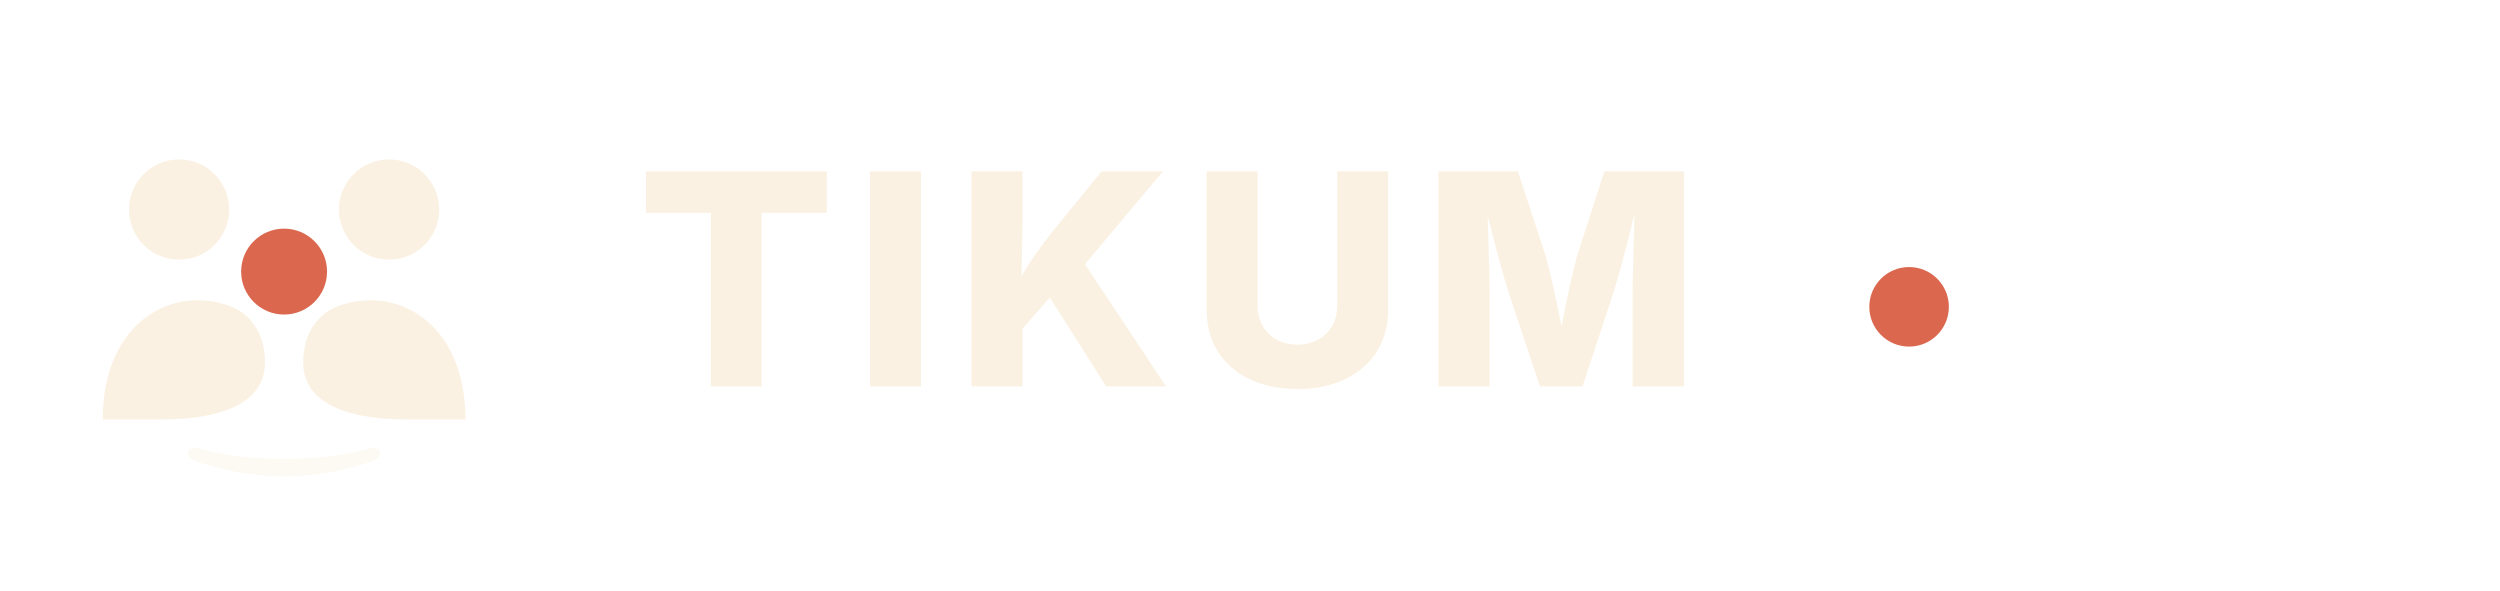
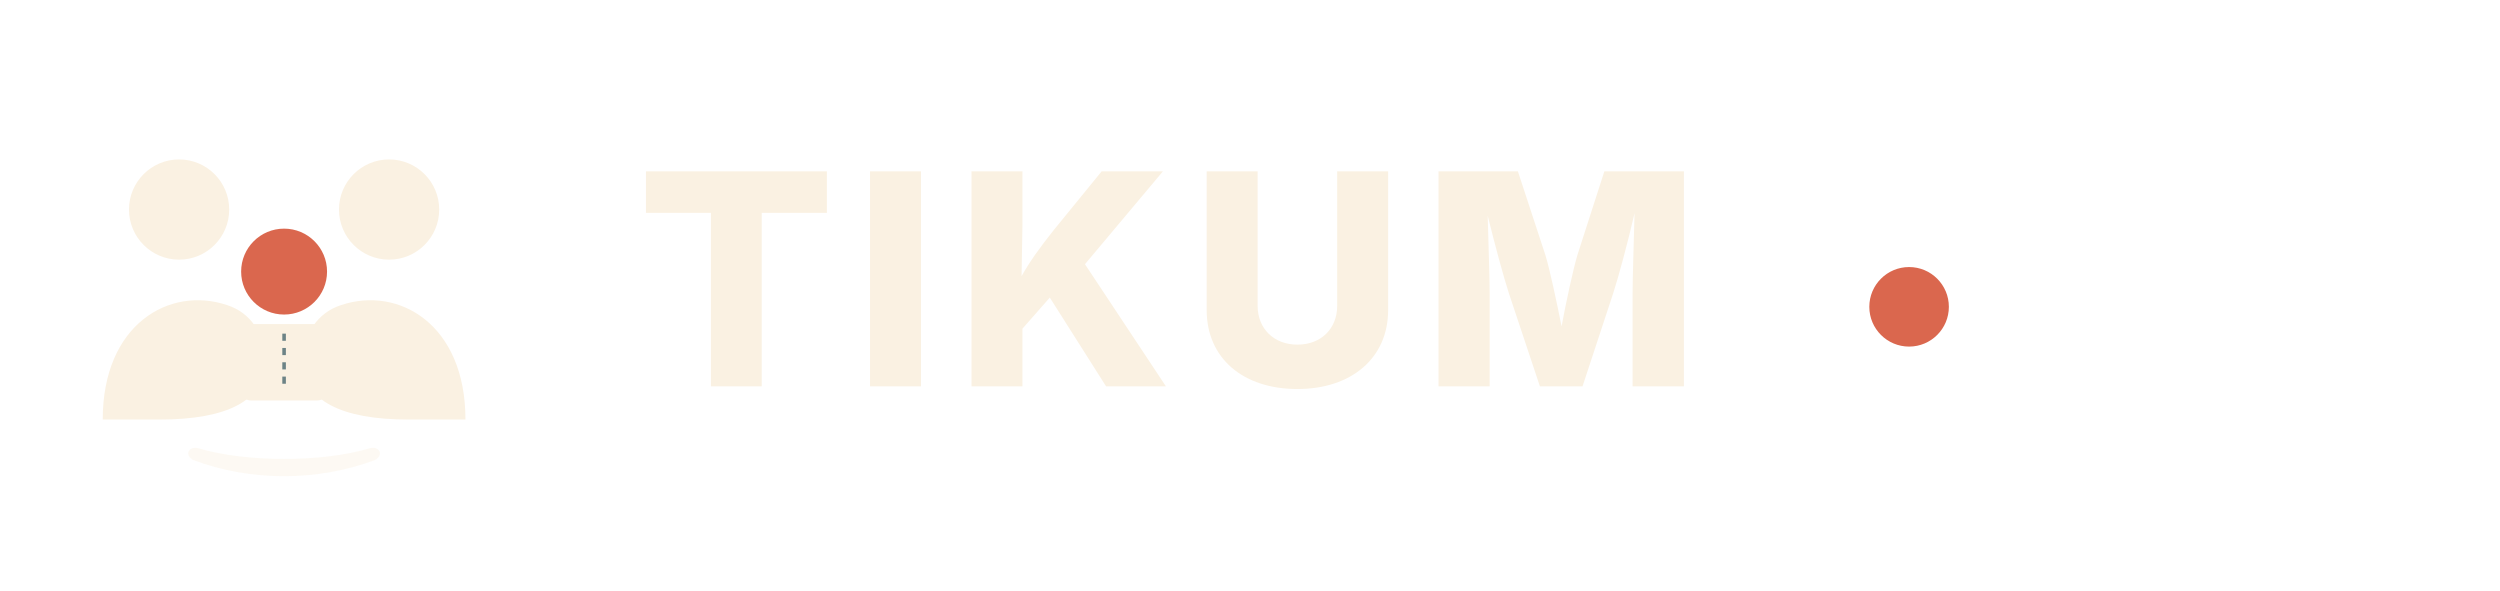
<svg xmlns="http://www.w3.org/2000/svg" viewBox="0 0 220 52" width="220" height="52" fill="none">
  <g transform="translate(4, 5) scale(0.42)">
    <circle cx="28" cy="32" r="10.5" fill="#FAF1E2" />
    <path d="M 12 76 C 12 56, 26 48, 38 52 C 43 53.6, 46 58, 46 64 C 46 72, 38 76, 24 76 Z" fill="#FAF1E2" />
    <circle cx="72" cy="32" r="10.5" fill="#FAF1E2" />
    <path d="M 88 76 C 88 56, 74 48, 62 52 C 57 53.6, 54 58, 54 64 C 54 72, 62 76, 76 76 Z" fill="#FAF1E2" />
    <circle cx="50" cy="45" r="9" fill="#DA674E" />
+     <path d="M 43 56 H 57 A 2 2 0 0 1 59 58 V 61.5 A 2.5 2.5 0 0 0 59 66.5 V 70 A 2 2 0 0 1 57 72 H 43 A 2 2 0 0 1 41 70 V 66.5 A 2.5 2.5 0 0 0 41 61.5 V 58 A 2 2 0 0 1 43 56 Z" fill="#FAF1E2" />
+     <line x1="50" y1="58" x2="50" y2="70" stroke="#0E3B4A" stroke-width="0.75" stroke-dasharray="1.5,1.5" opacity="0.6" />
    <path d="M 32 82 C 42 85, 58 85, 68 82 C 70 81.5, 71 83.5, 69 84.5 C 57 89, 43 89, 31 84.5 C 29 83.5, 30 81.5, 32 82 Z" fill="#FAF1E2" opacity="0.4" />
  </g>
  <text x="56" y="34" font-family="'Bricolage Grotesque', 'Plus Jakarta Sans', -apple-system, sans-serif" font-size="26" font-weight="800" letter-spacing="1.5" fill="#FAF1E2">TIKUM</text>
  <circle cx="168" cy="27" r="3.5" fill="#DA674E" />
</svg>
